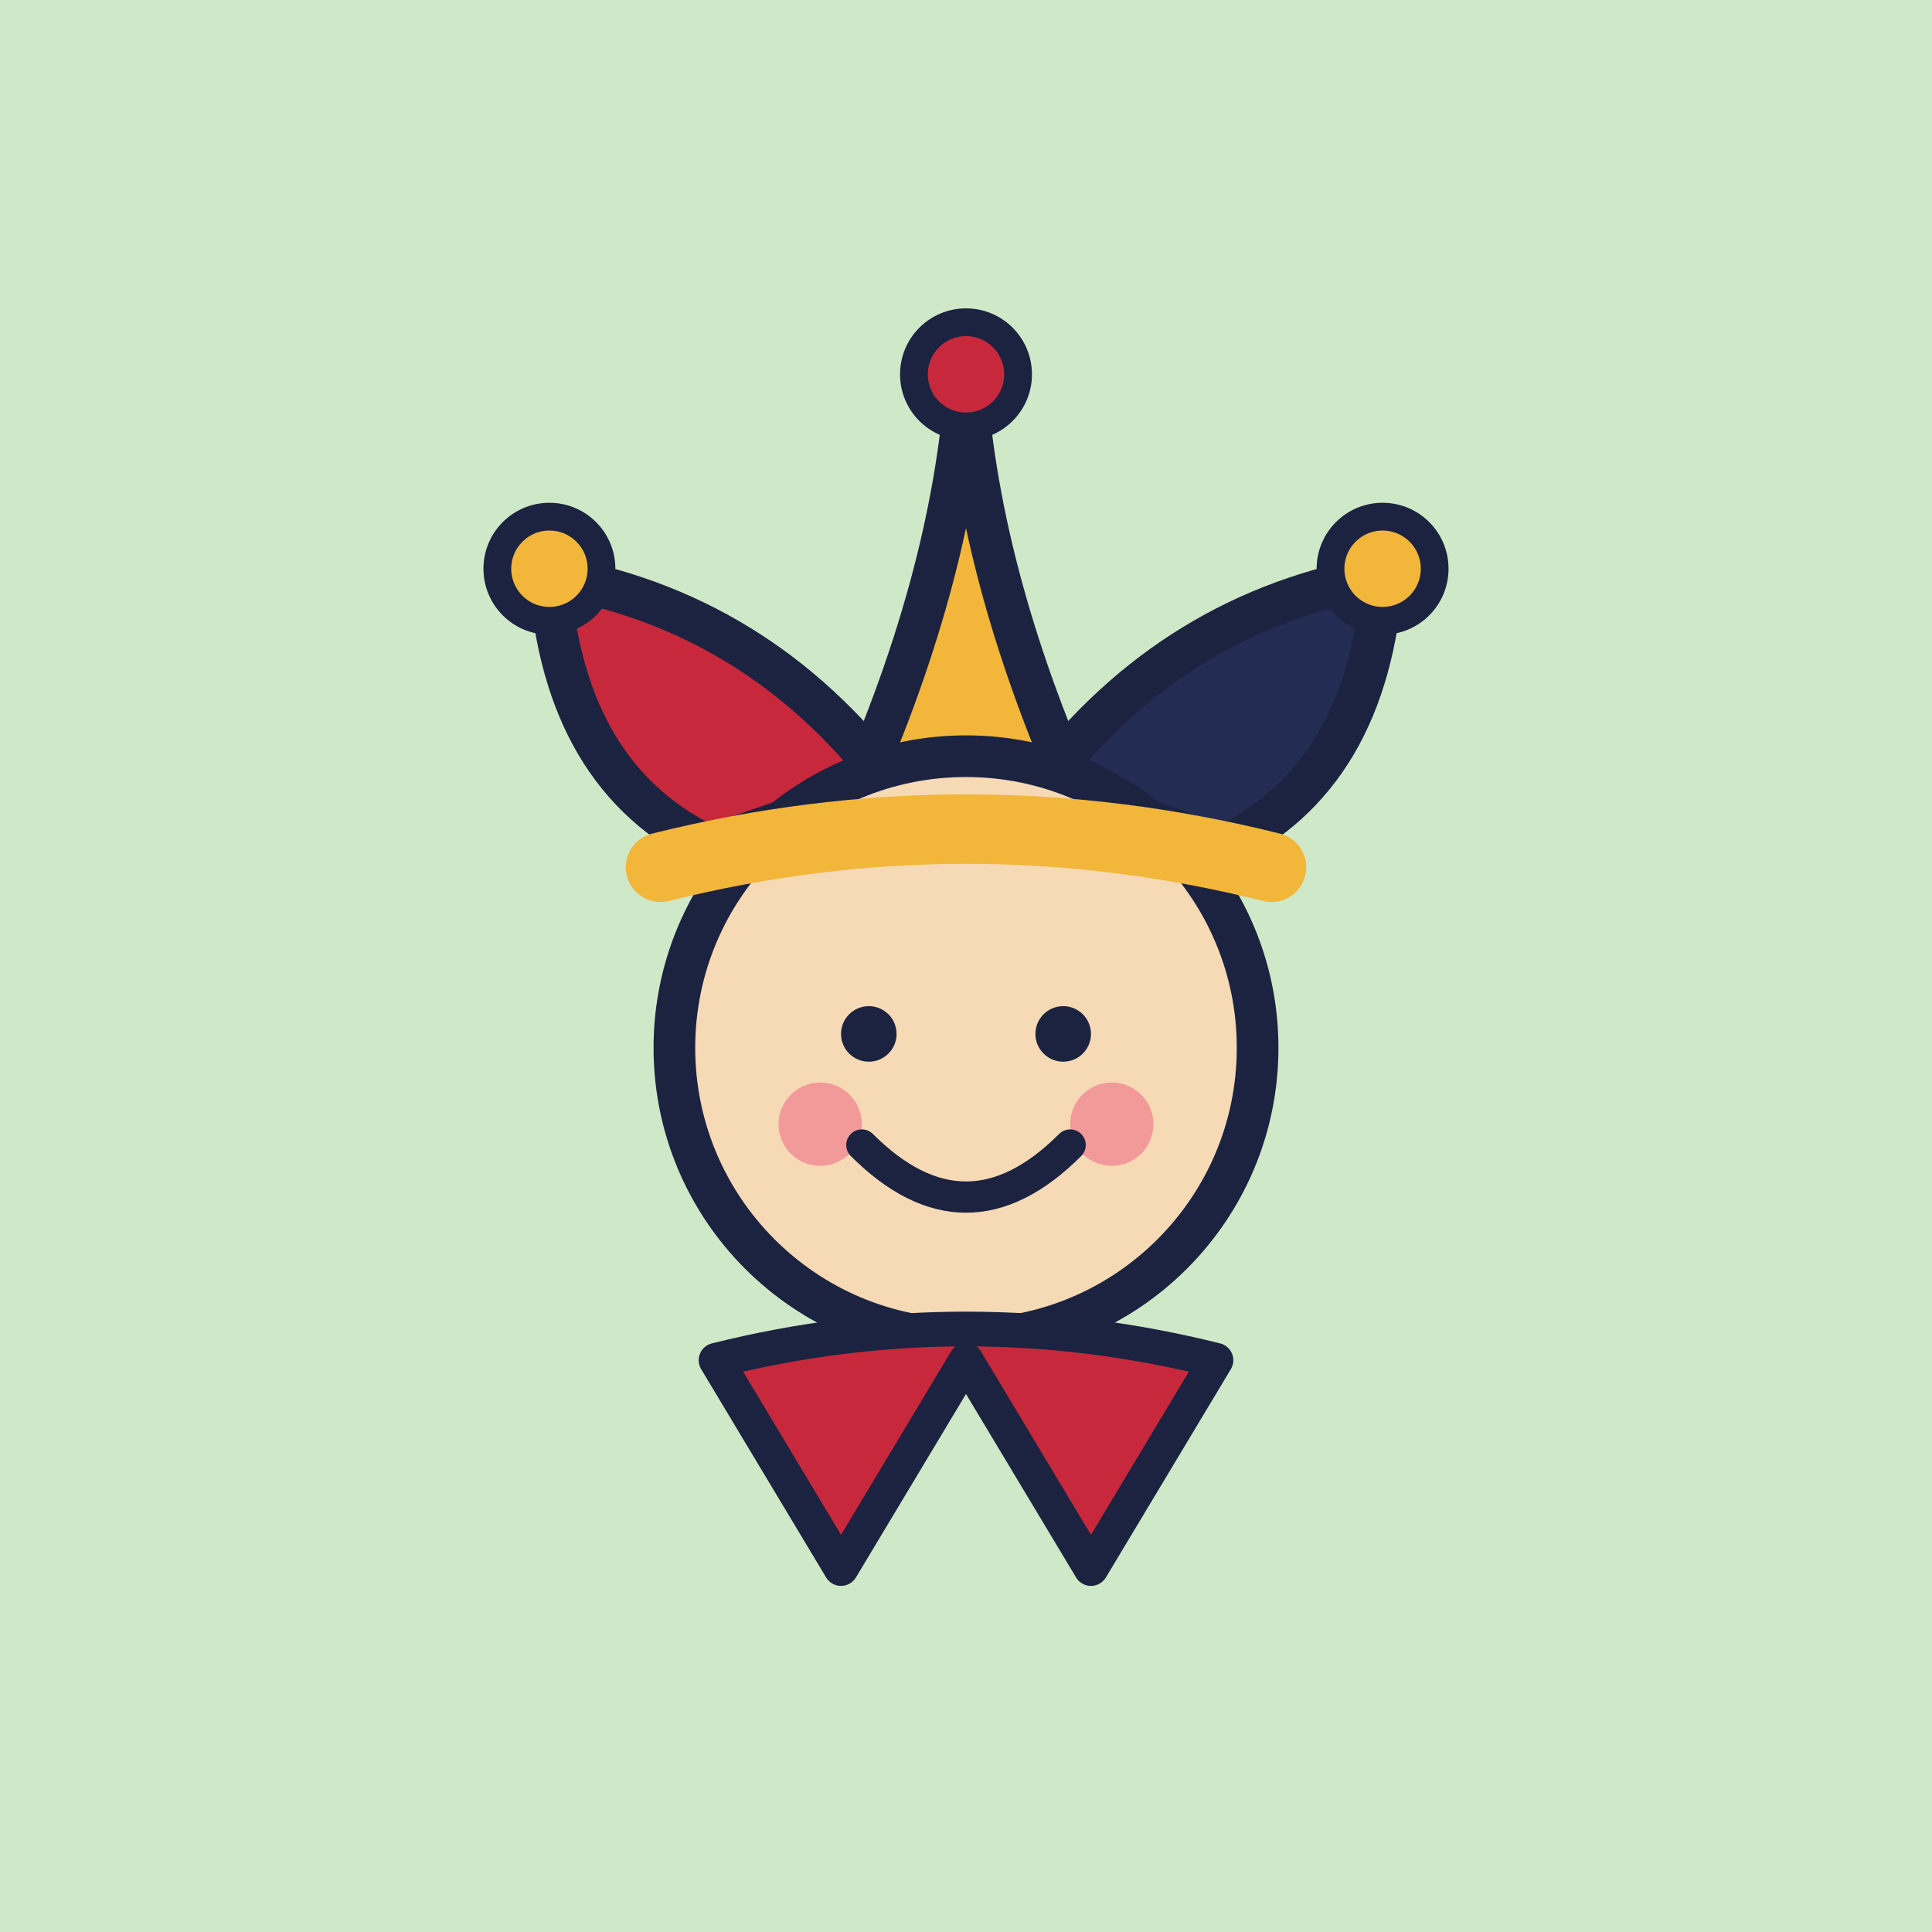
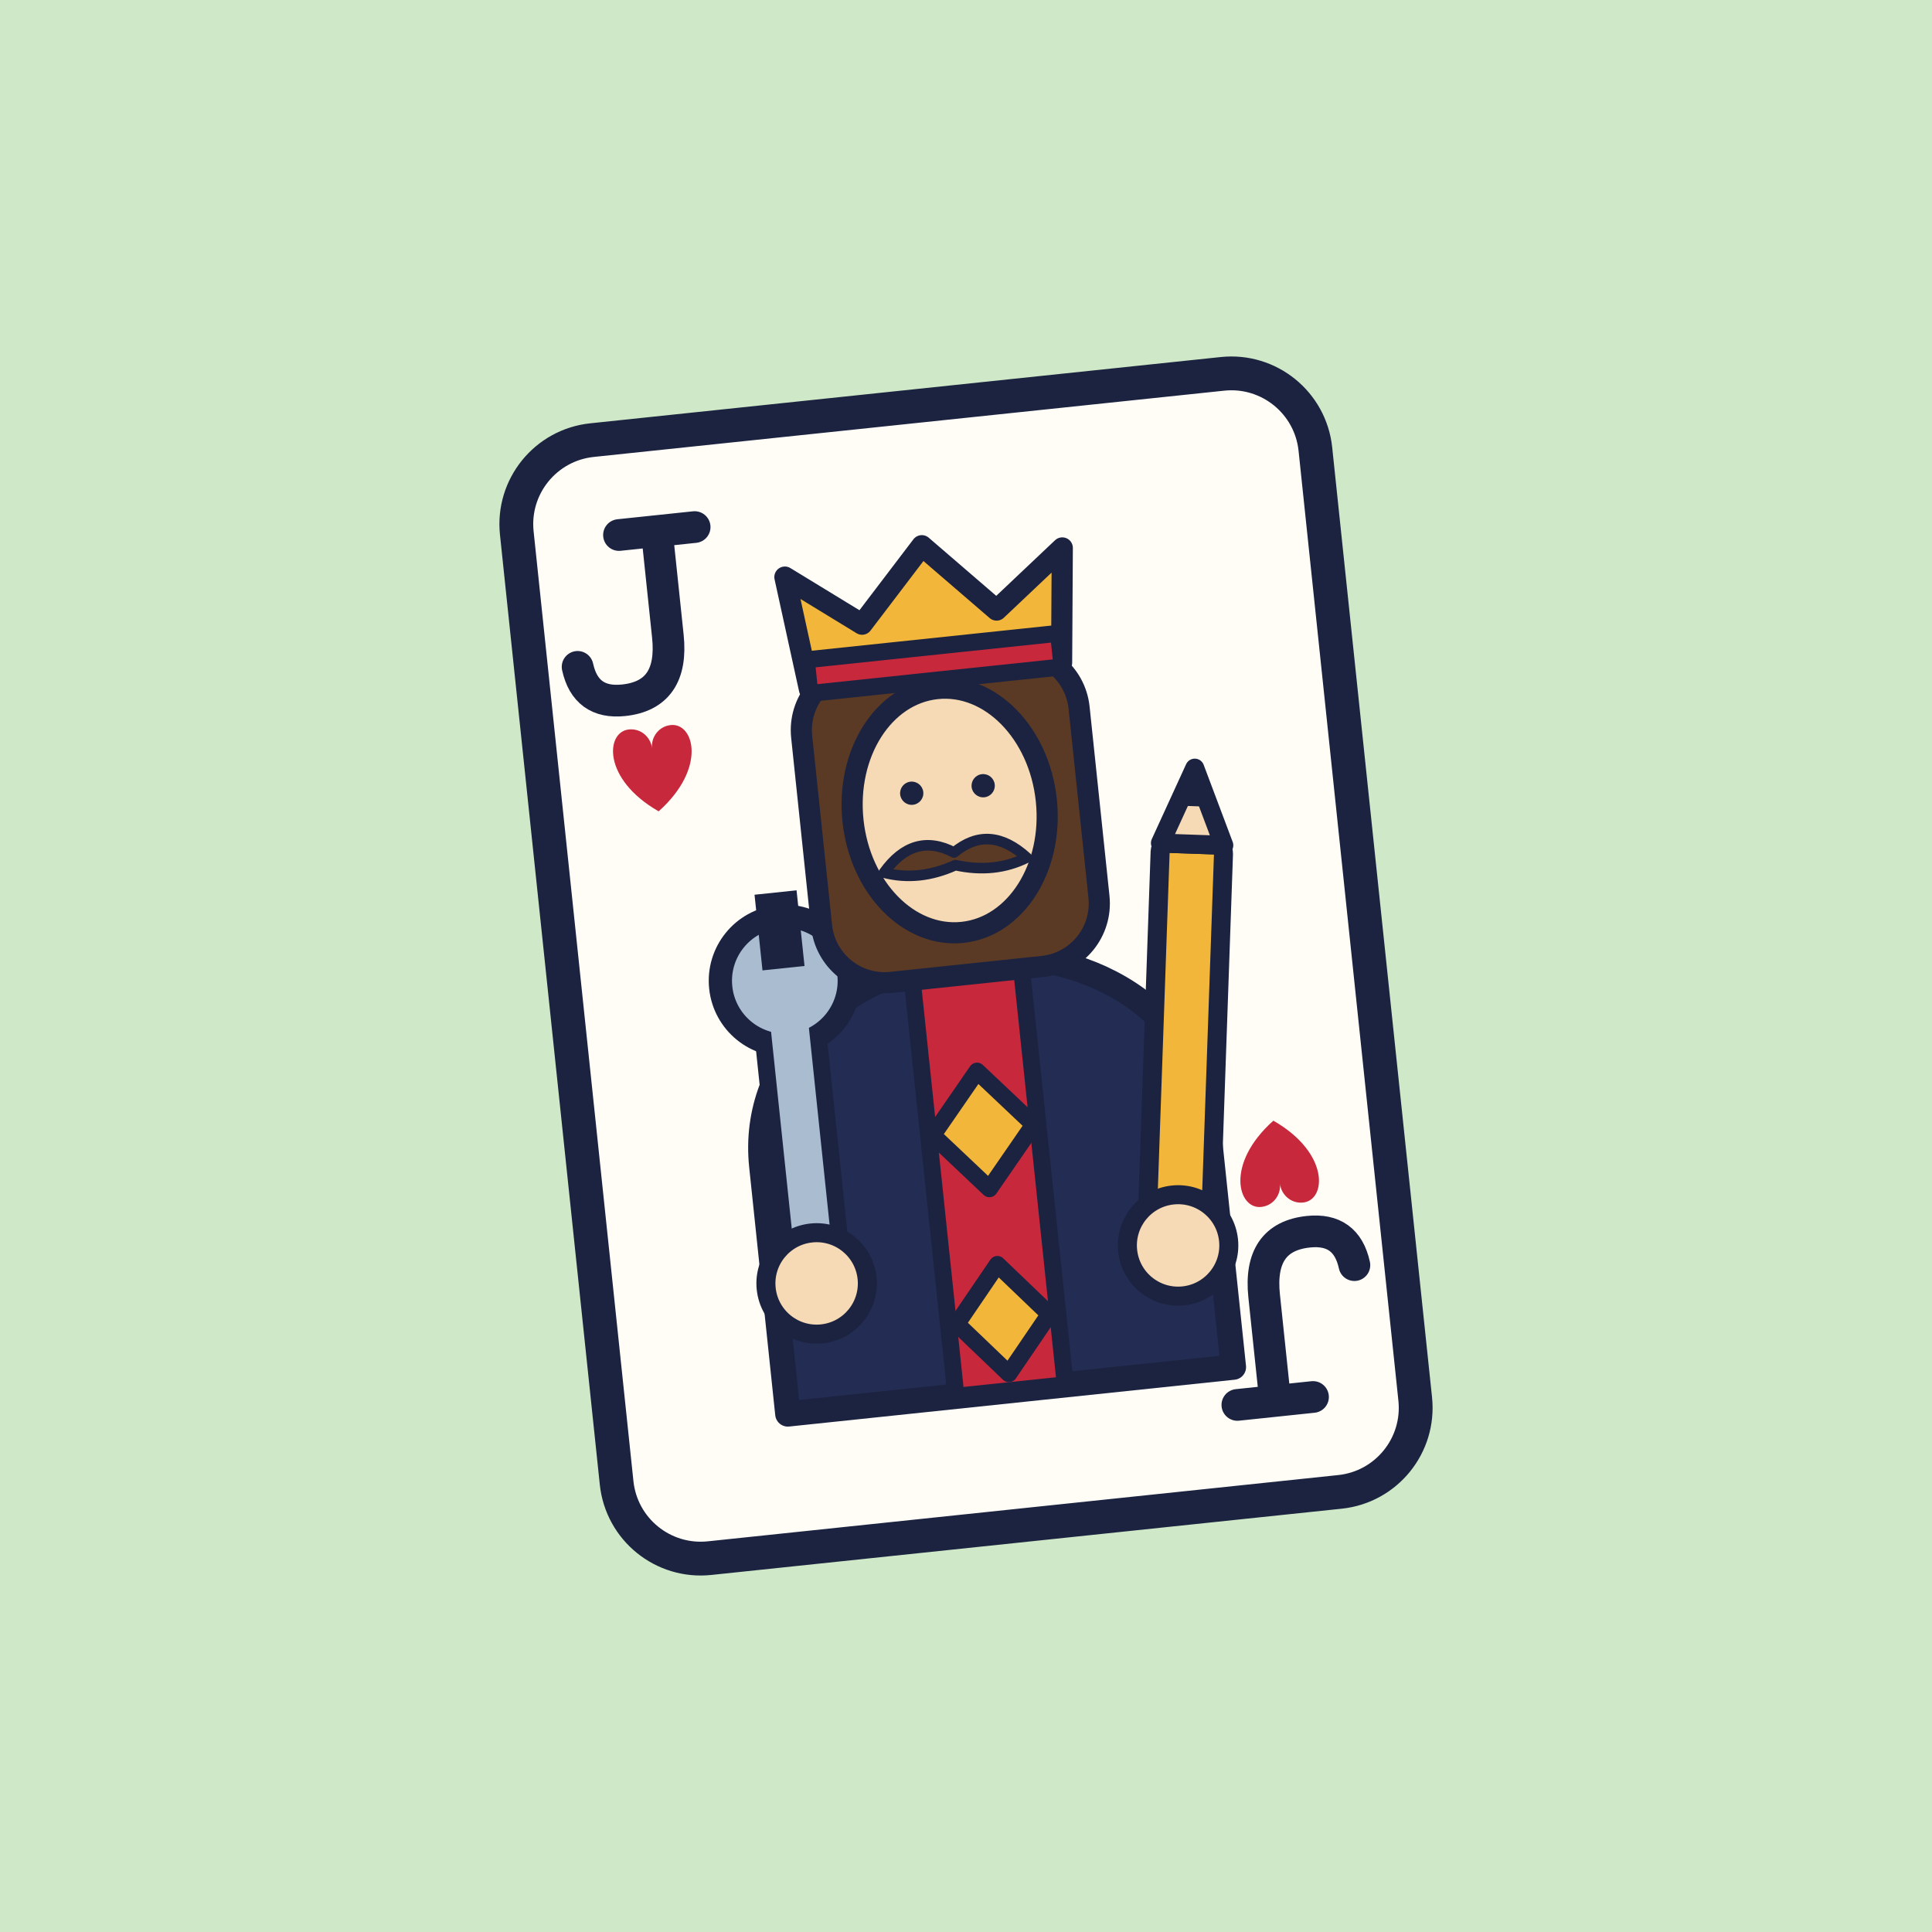
<svg xmlns="http://www.w3.org/2000/svg" viewBox="0 0 1024 1024">
  <rect width="1024" height="1024" fill="#CFE8C8" />
-   <g transform="translate(512 512) scale(2.0) translate(-512 -542)">
-     <g stroke-linecap="round" stroke-linejoin="round">
-       <g transform="translate(512 560) scale(.92) translate(-512 -560)">
-         <path d="M438 506 Q396 486 392 428 Q452 438 490 488 Z" fill="#C8283C" stroke="#1B2340" stroke-width="12" />
-         <path d="M586 506 Q628 486 632 428 Q572 438 534 488 Z" fill="#232C52" stroke="#1B2340" stroke-width="12" />
-         <path d="M478 496 Q508 430 512 372 Q516 430 546 496 Z" fill="#F2B63A" stroke="#1B2340" stroke-width="12" />
-         <circle cx="392" cy="426" r="15" fill="#F2B63A" stroke="#1B2340" stroke-width="8" />
-         <circle cx="632" cy="426" r="15" fill="#F2B63A" stroke="#1B2340" stroke-width="8" />
-         <circle cx="512" cy="370" r="15" fill="#C8283C" stroke="#1B2340" stroke-width="8" />
-         <circle cx="512" cy="564" r="84" fill="#F6D9B5" stroke="#1B2340" stroke-width="12" />
-         <path d="M424 512 Q512 490 600 512" fill="none" stroke="#F2B63A" stroke-width="20" />
-         <circle cx="484" cy="560" r="8" fill="#1B2340" />
-         <circle cx="540" cy="560" r="8" fill="#1B2340" />
-         <circle cx="470" cy="586" r="12" fill="#F29A9A" stroke="none" />
-         <circle cx="554" cy="586" r="12" fill="#F29A9A" />
-         <path d="M482 592 Q512 622 542 592" fill="none" stroke="#1B2340" stroke-width="9" />
-         <path d="M440 654 L476 714 L512 654 L548 714 L584 654 Q512 636 440 654Z" fill="#C8283C" stroke="#1B2340" stroke-width="10" />
+   <g transform="translate(512 512) scale(1.12) translate(-512 -512)">
+     <g stroke-linecap="round" stroke-linejoin="round" transform="rotate(-6 512 512)">
+       <rect x="322" y="246" width="380" height="532" rx="40" fill="#FFFDF6" stroke="#1B2340" stroke-width="16" />
+       <g id="corner">
+         <path d="M388 292 V342 Q388 370 364 370 Q346 370 344 352 M370 292 H406" fill="none" stroke="#1B2340" stroke-width="15" />
+         <path d="M375 424 C350 406 354 384 365 384 C371 384 375 389 375 394 C375 389 379 384 385 384 C396 384 400 406 375 424Z" fill="#C8283C" />
+       </g>
+       <use href="#corner" transform="rotate(180 512 512)" />
+       <g transform="translate(0 24)">
+         <path d="M406 690 V572 C406 520 454 484 512 484 C570 484 618 520 618 572 V690 Z" fill="#232C52" stroke="#1B2340" stroke-width="12" />
+         <path d="M486 492 L538 492 L538 690 L486 690 Z" fill="#C8283C" stroke="#1B2340" stroke-width="8" />
+         <path d="M512 538 L536 566 L512 594 L488 566 Z" fill="#F2B63A" stroke="#1B2340" stroke-width="8" />
+         <path d="M512 630 L534 656 L512 682 L490 656 Z" fill="#F2B63A" stroke="#1B2340" stroke-width="8" />
+         <g transform="translate(426 486) rotate(90)">
+           <line x1="0" y1="0" x2="144" y2="0" stroke="#1B2340" stroke-width="34" />
+           <circle r="36" fill="#1B2340" />
+           <line x1="0" y1="0" x2="144" y2="0" stroke="#A9BCD0" stroke-width="18" />
+           <circle r="25" fill="#A9BCD0" />
+           <rect x="-42" y="-10" width="36" height="20" fill="#1B2340" />
+         </g>
+         <g transform="translate(598 630) rotate(8)">
+           <rect x="-15" y="-190" width="30" height="190" rx="4" fill="#F2B63A" stroke="#1B2340" stroke-width="9" />
+           <path d="M-15 -190 L15 -190 L0 -226 Z" fill="#F6D9B5" stroke="#1B2340" stroke-width="9" />
+           <path d="M-6 -208 L6 -208 L0 -226 Z" fill="#1B2340" stroke="none" />
+         </g>
+         <circle cx="426" cy="630" r="24" fill="#F6D9B5" stroke="#1B2340" stroke-width="9" />
+         <circle cx="598" cy="630" r="24" fill="#F6D9B5" stroke="#1B2340" stroke-width="9" />
+         <rect x="446" y="342" width="132" height="150" rx="30" fill="#5A3A24" stroke="#1B2340" stroke-width="10" />
+         <ellipse cx="512" cy="414" rx="46" ry="58" fill="#F6D9B5" stroke="#1B2340" stroke-width="10" />
+         <circle cx="495" cy="404" r="5.5" fill="#1B2340" />
+         <circle cx="529" cy="404" r="5.5" fill="#1B2340" />
+         <path d="M512 434 Q494 422 478 440 Q494 446 512 440 Q530 446 546 440 Q530 422 512 434Z" fill="#5A3A24" stroke="#1B2340" stroke-width="5" />
+         <path d="M452 350 L446 296 L480 322 L512 288 L544 322 L578 296 L572 350 Z" fill="#F2B63A" stroke="#1B2340" stroke-width="10" />
+         <rect x="452" y="336" width="120" height="16" fill="#C8283C" stroke="#1B2340" stroke-width="8" />
      </g>
    </g>
  </g>
</svg>
